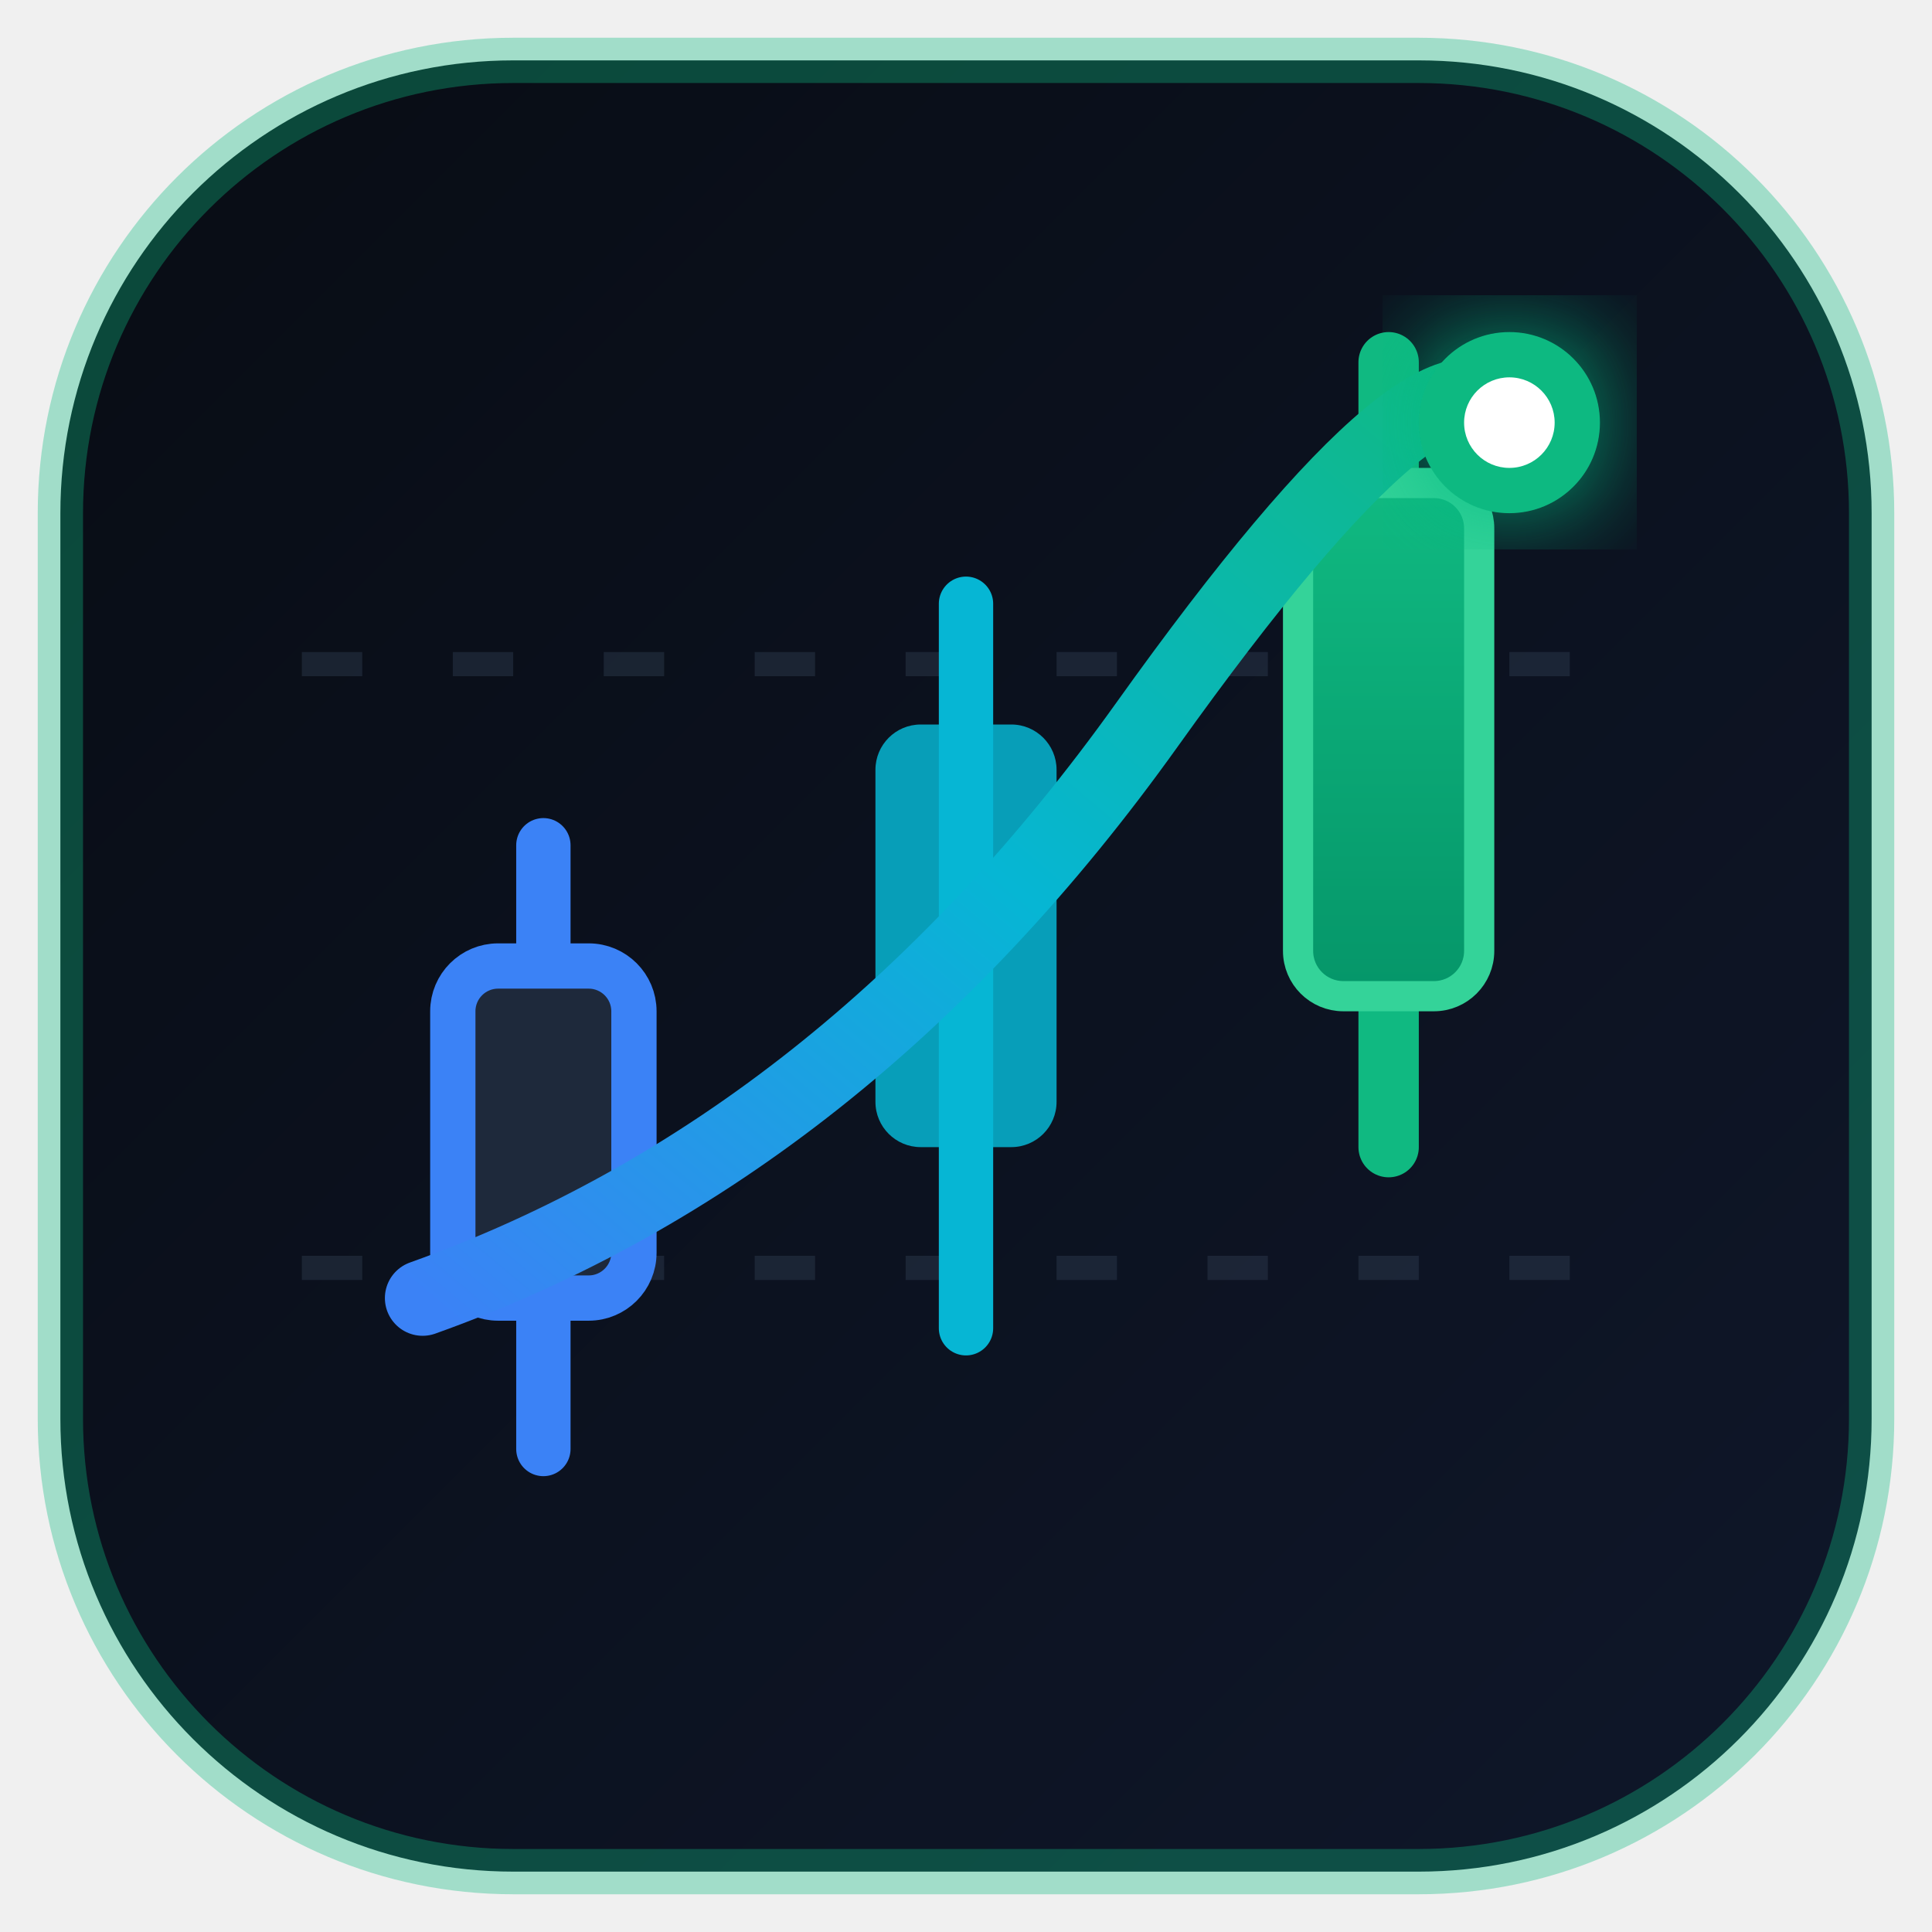
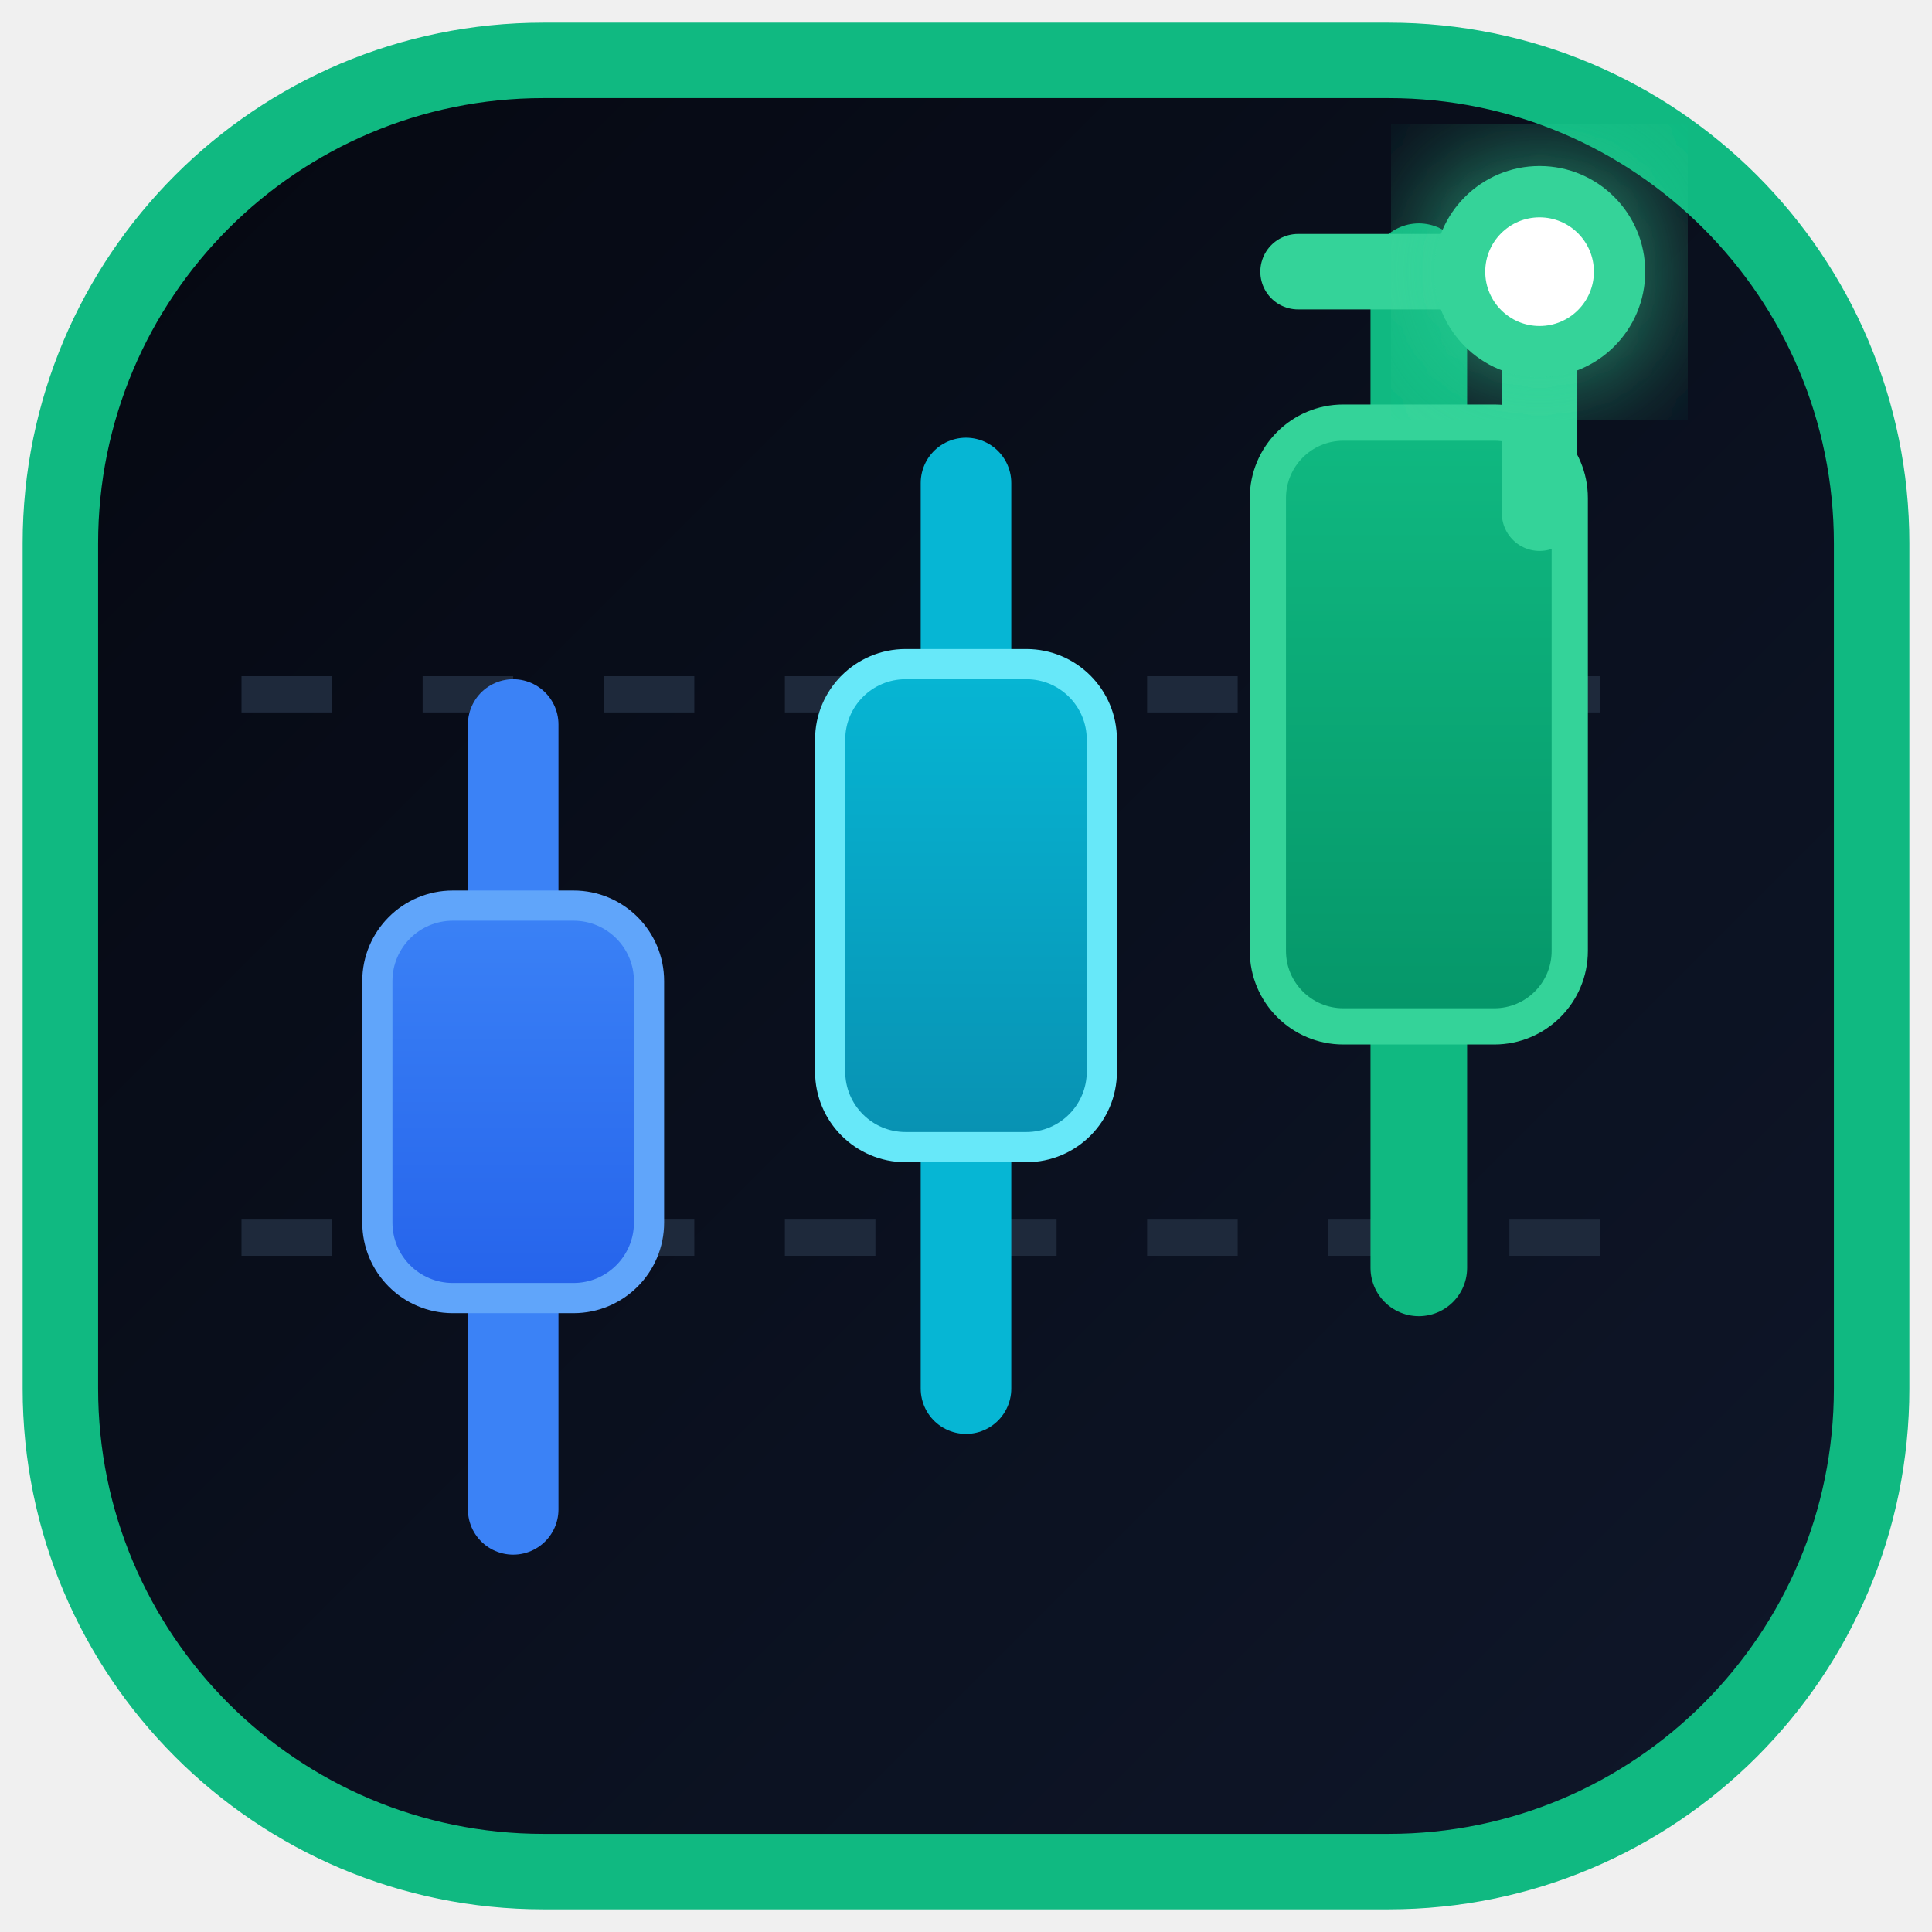
<svg xmlns="http://www.w3.org/2000/svg" viewBox="0 0 64 64" width="64" height="64">
  <defs>
    <linearGradient id="bgGrad" x1="0%" y1="0%" x2="100%" y2="100%">
-       <stop offset="0%" stop-color="#080C14" />
+       <stop offset="0%" stop-color="#050811" />
      <stop offset="100%" stop-color="#0F172A" />
    </linearGradient>
-     <linearGradient id="candleBull" x1="0%" y1="100%" x2="0%" y2="0%">
+     <linearGradient id="bullGrad" x1="0%" y1="100%" x2="0%" y2="0%">
      <stop offset="0%" stop-color="#059669" />
      <stop offset="100%" stop-color="#10B981" />
    </linearGradient>
-     <linearGradient id="trendLine" x1="0%" y1="100%" x2="100%" y2="0%">
-       <stop offset="0%" stop-color="#3B82F6" />
-       <stop offset="50%" stop-color="#06B6D4" />
-       <stop offset="100%" stop-color="#10B981" />
+     <linearGradient id="blueGrad" x1="0%" y1="100%" x2="0%" y2="0%">
+       <stop offset="0%" stop-color="#2563EB" />
+       <stop offset="100%" stop-color="#3B82F6" />
    </linearGradient>
-     <filter id="glow" x="-20%" y="-20%" width="140%" height="140%">
-       <feGaussianBlur stdDeviation="2" result="blur" />
+     <linearGradient id="cyanGrad" x1="0%" y1="100%" x2="0%" y2="0%">
+       <stop offset="0%" stop-color="#0891B2" />
+       <stop offset="100%" stop-color="#06B6D4" />
+     </linearGradient>
+     <filter id="glowFavicon" x="-20%" y="-20%" width="140%" height="140%">
+       <feGaussianBlur stdDeviation="2.5" result="blur" />
      <feComposite in="SourceGraphic" in2="blur" operator="over" />
    </filter>
  </defs>
-   <rect x="2" y="2" width="60" height="60" rx="15" fill="url(#bgGrad)" stroke="#10B981" stroke-width="1.5" stroke-opacity="0.35" />
-   <line x1="10" y1="22" x2="54" y2="22" stroke="#334155" stroke-width="0.8" stroke-dasharray="2 3" stroke-opacity="0.4" />
-   <line x1="10" y1="42" x2="54" y2="42" stroke="#334155" stroke-width="0.8" stroke-dasharray="2 3" stroke-opacity="0.4" />
-   <line x1="18" y1="28" x2="18" y2="48" stroke="#3B82F6" stroke-width="1.8" stroke-linecap="round" />
-   <rect x="15" y="32" width="6" height="11" rx="1.5" fill="#1E293B" stroke="#3B82F6" stroke-width="1.5" />
-   <line x1="32" y1="20" x2="32" y2="44" stroke="#06B6D4" stroke-width="1.8" stroke-linecap="round" />
-   <rect x="29" y="24" width="6" height="14" rx="1.5" fill="#06B6D4" fill-opacity="0.85" />
-   <line x1="46" y1="12" x2="46" y2="38" stroke="#10B981" stroke-width="2" stroke-linecap="round" />
-   <rect x="43" y="16" width="6" height="17" rx="1.5" fill="url(#candleBull)" stroke="#34D399" stroke-width="1" />
-   <path d="M 14 43 Q 28 38 38 24 T 50 14" fill="none" stroke="url(#trendLine)" stroke-width="2.5" stroke-linecap="round" />
-   <circle cx="50" cy="14" r="3" fill="#10B981" filter="url(#glow)" />
-   <circle cx="50" cy="14" r="1.5" fill="#FFFFFF" />
+   <rect x="2" y="2" width="60" height="60" rx="16" fill="url(#bgGrad)" stroke="#10B981" stroke-width="2.5" />
+   <line x1="8" y1="23" x2="56" y2="23" stroke="#1E293B" stroke-width="1.2" stroke-dasharray="3 3" />
+   <line x1="8" y1="41" x2="56" y2="41" stroke="#1E293B" stroke-width="1.2" stroke-dasharray="3 3" />
+   <line x1="17" y1="24" x2="17" y2="50" stroke="#3B82F6" stroke-width="3" stroke-linecap="round" />
+   <rect x="12.5" y="30" width="9" height="13" rx="2.5" fill="url(#blueGrad)" stroke="#60A5FA" stroke-width="1" />
+   <line x1="32" y1="16" x2="32" y2="46" stroke="#06B6D4" stroke-width="3" stroke-linecap="round" />
+   <rect x="27.5" y="22" width="9" height="16" rx="2.5" fill="url(#cyanGrad)" stroke="#67E8F9" stroke-width="1" />
+   <line x1="47" y1="9" x2="47" y2="42" stroke="#10B981" stroke-width="3.2" stroke-linecap="round" />
+   <rect x="42" y="14" width="10" height="20" rx="2.5" fill="url(#bullGrad)" stroke="#34D399" stroke-width="1.2" />
+   <path d="M 43 9 L 51 9 L 51 17" fill="none" stroke="#34D399" stroke-width="2.5" stroke-linecap="round" stroke-linejoin="round" />
+   <circle cx="51" cy="9" r="3.5" fill="#34D399" filter="url(#glowFavicon)" />
+   <circle cx="51" cy="9" r="1.8" fill="#FFFFFF" />
</svg>
